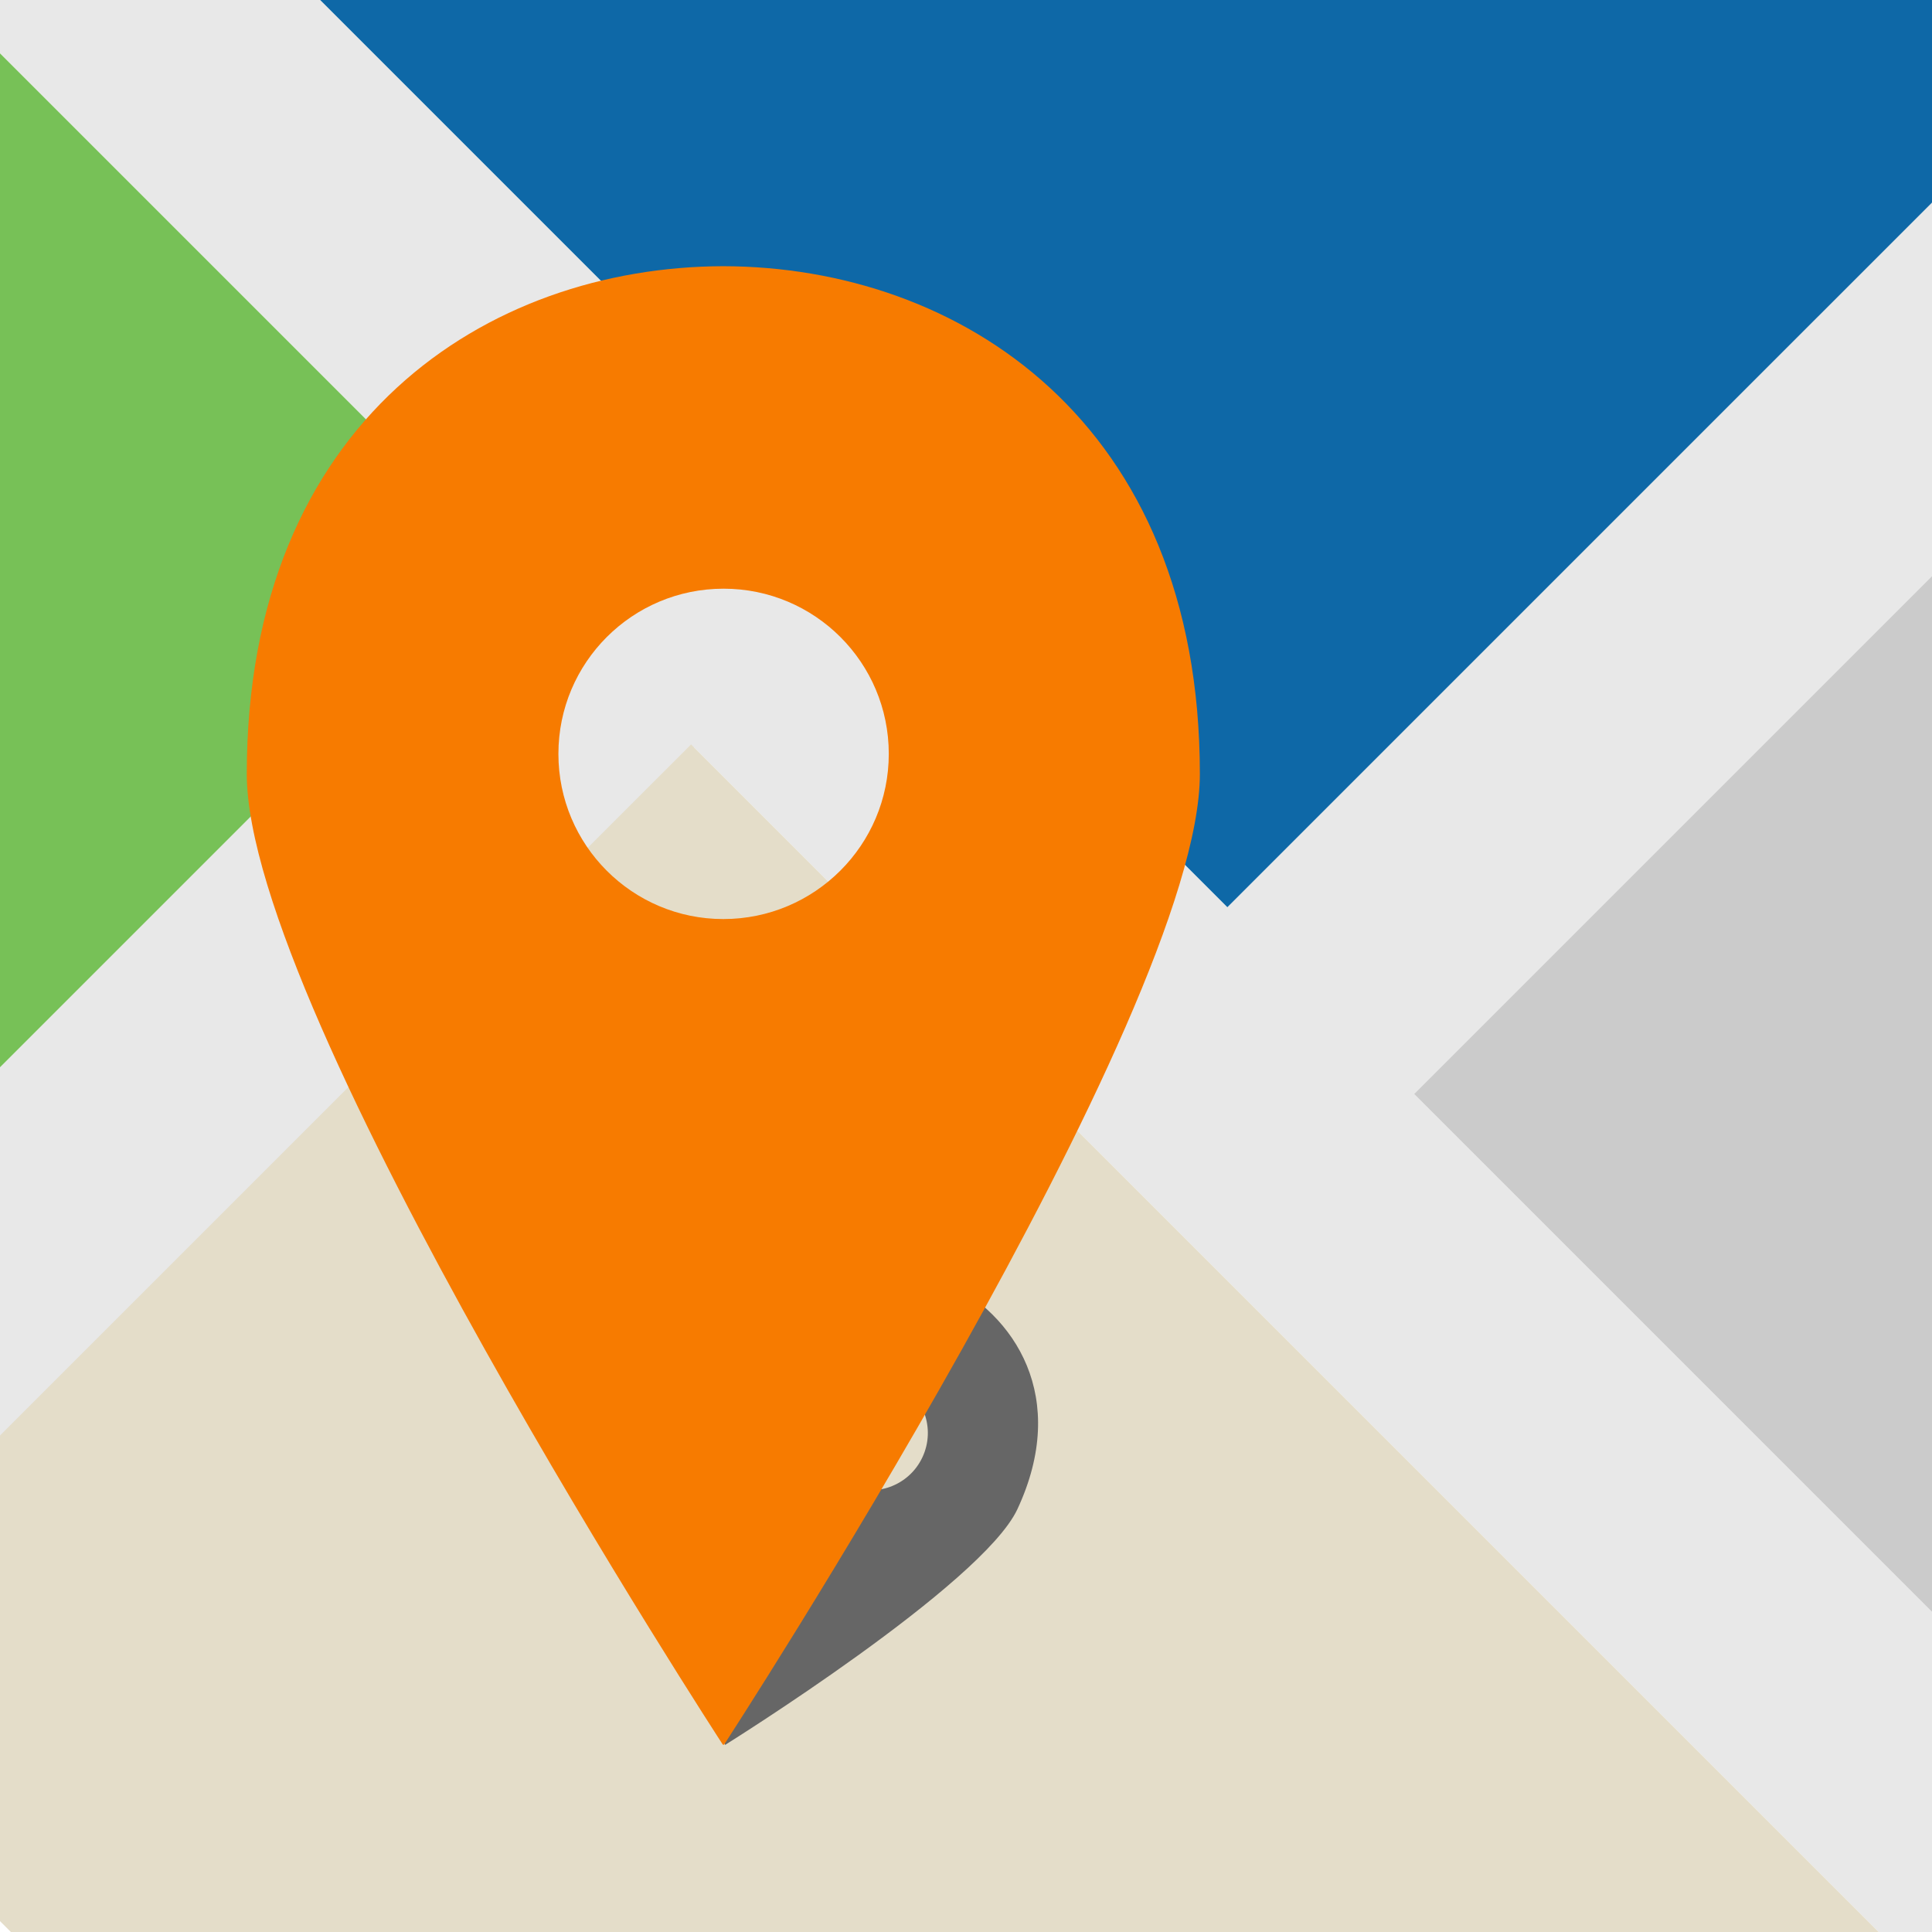
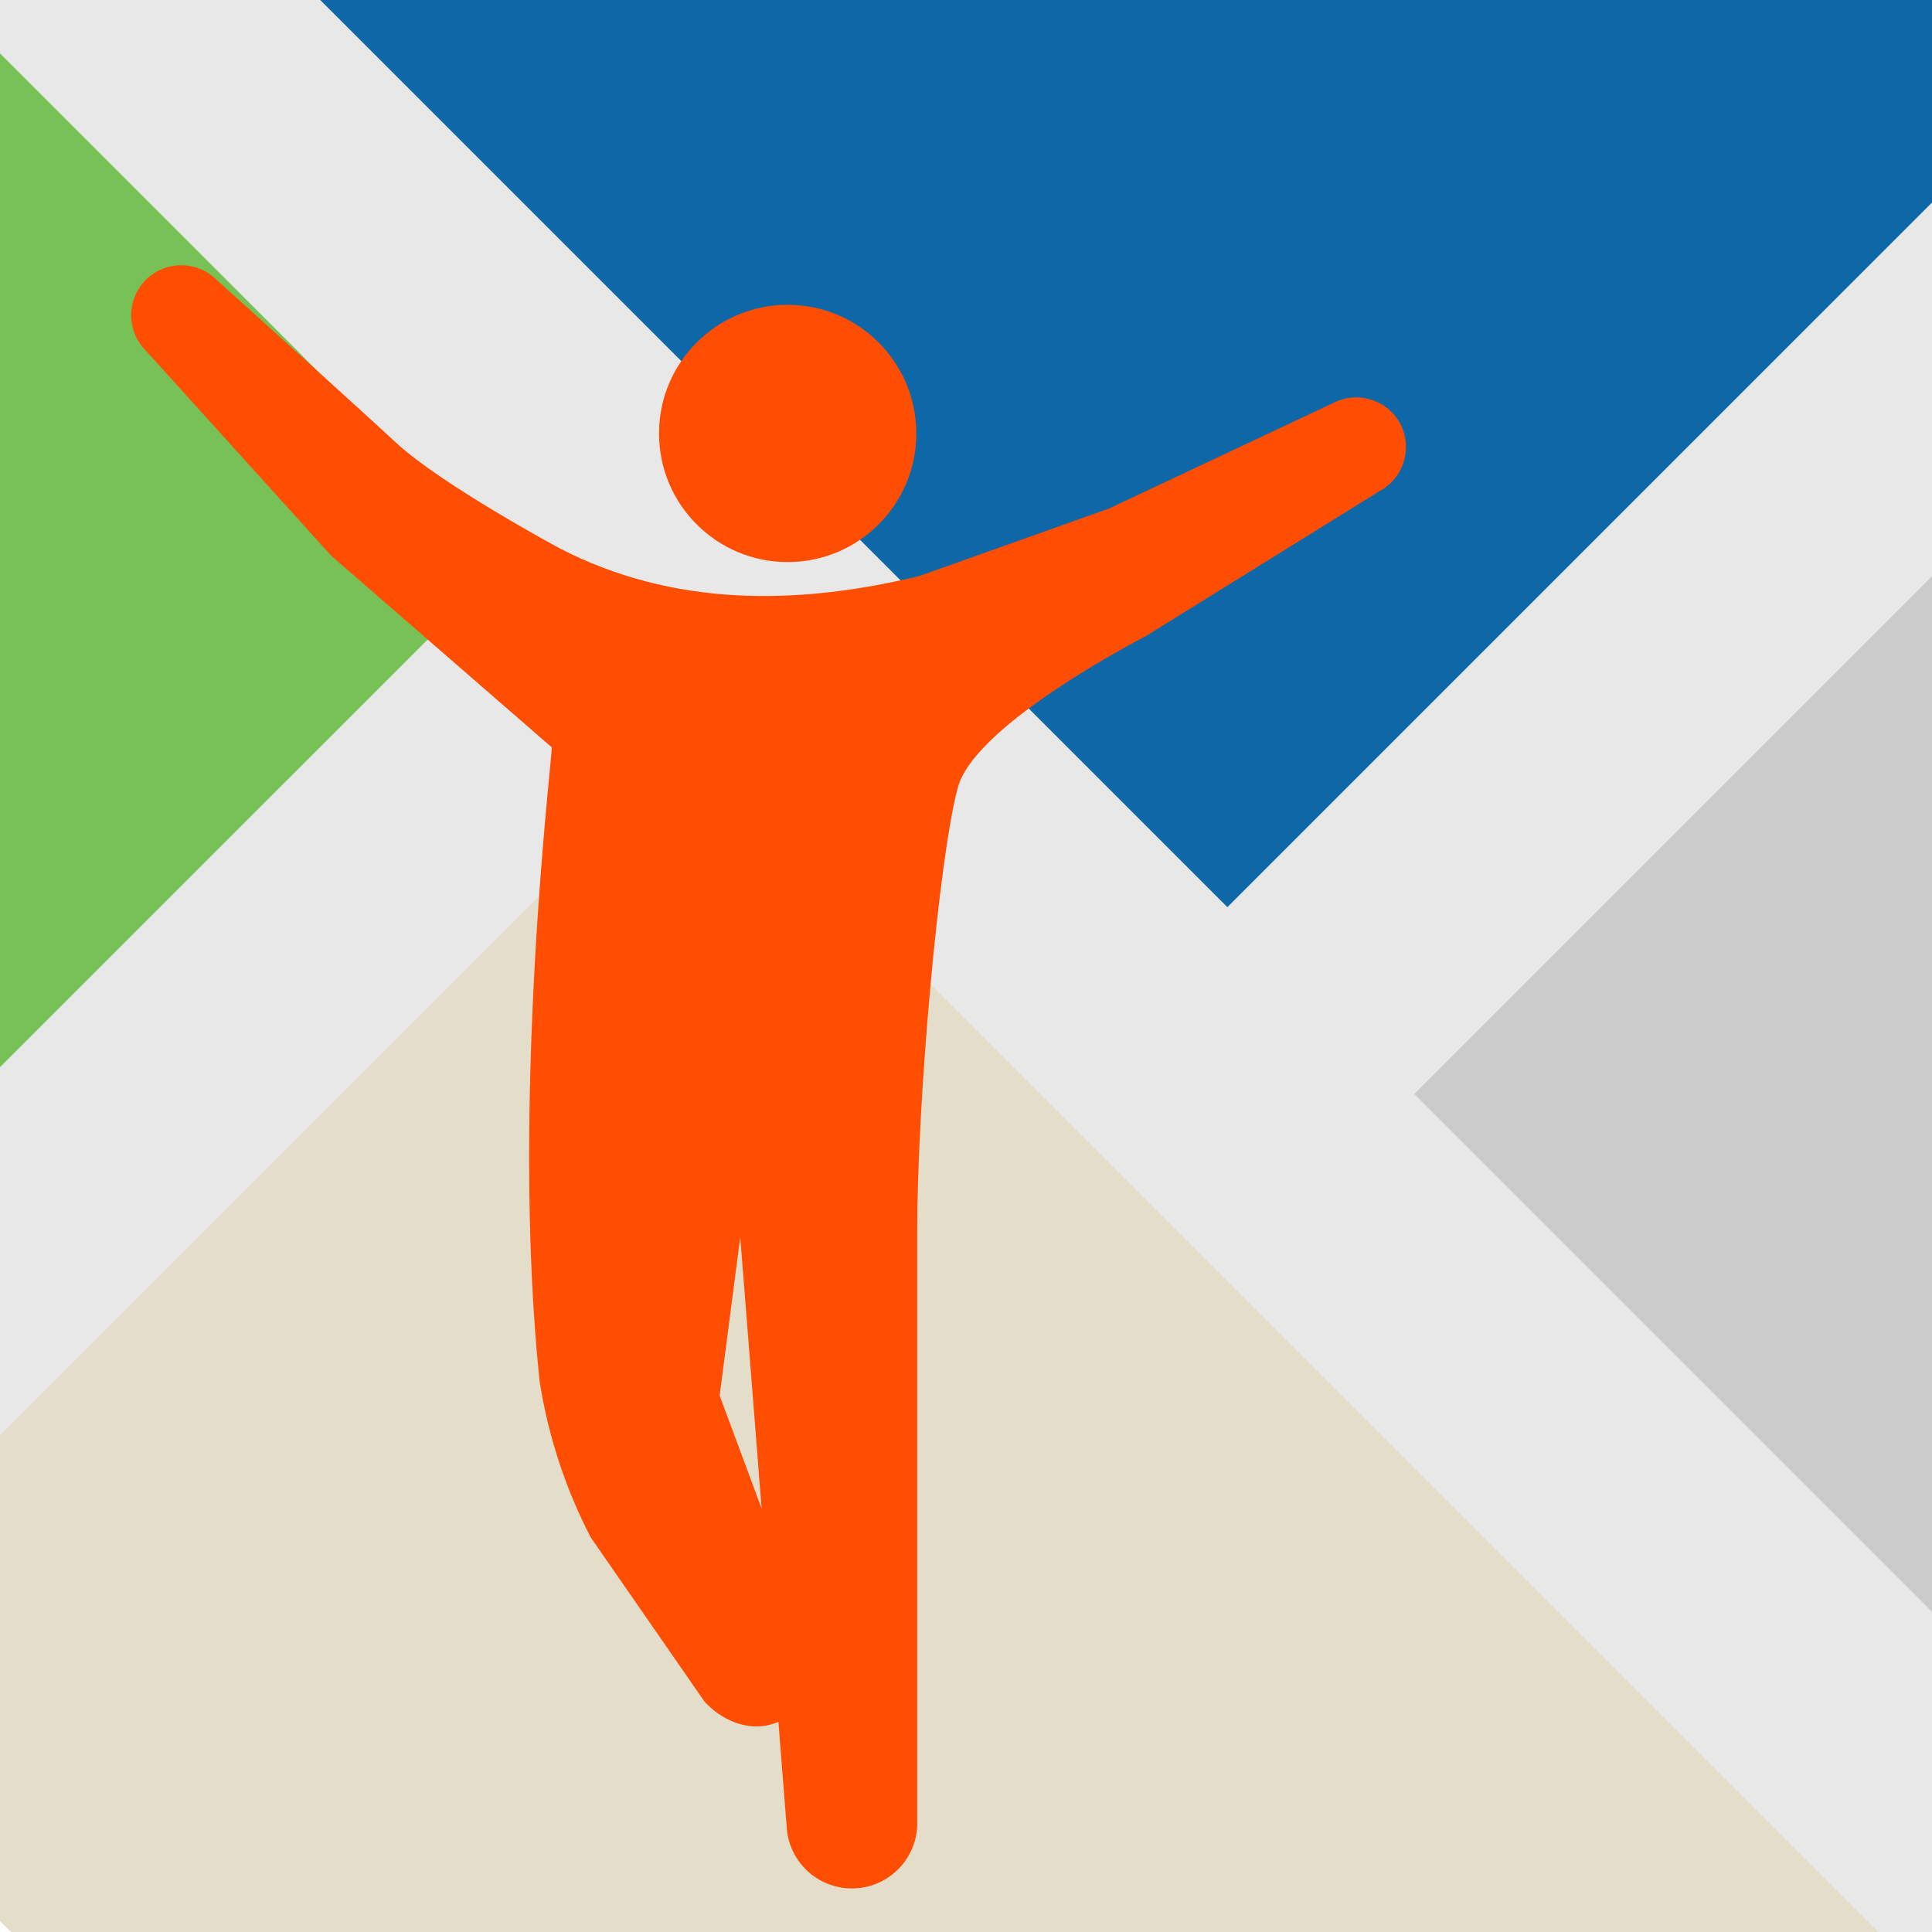
<svg xmlns="http://www.w3.org/2000/svg" width="512" height="512">
  <rect x="-10" y="-10" width="70" height="800" fill="#E8E8E8" transform="rotate(-45)" />
  <rect x="200" y="5" width="70" height="270" fill="#E8E8E8" transform="rotate(45)" />
  <rect x="400" y="-330" width="70" height="275" fill="#E8E8E8" transform="rotate(45)" />
  <rect x="0" y="10" width="200" height="190" fill="#77c157" transform="rotate(45)" />
  <rect x="50" y="-410" width="350" height="350" fill="#0E68A7" transform="rotate(45)" />
  <rect x="470" y="-260" width="200" height="200" fill="#CBCBCB" transform="rotate(45)" />
  <rect x="269" y="10" width="500" height="350" fill="#E4DDC9" transform="rotate(45)" />
-   <path transform="translate(209 318) scale(0.25) rotate(25,0,0)" fill="#666" d="M182.9,551.7c0,0.1,0.2,0.3,0.2,0.3S358.3,283,358.3,194.6c0-130.1-88.8-186.7-175.4-186.9   C96.3,7.9,7.5,64.5,7.5,194.6c0,88.4,175.3,357.4,175.3,357.4S182.9,551.7,182.9,551.7z M122.2,187.2c0-33.6,27.2-60.8,60.8-60.8   c33.6,0,60.8,27.2,60.8,60.8S216.5,248,182.9,248C149.4,248,122.2,220.8,122.2,187.2z" />
-   <path fill="#F77B00" transform="translate(60 65) scale(0.72)" d="M182.9,551.7c0,0.1,0.2,0.3,0.2,0.3S358.3,283,358.3,194.6c0-130.1-88.8-186.7-175.4-186.9   C96.3,7.9,7.5,64.5,7.5,194.6c0,88.4,175.3,357.4,175.3,357.4S182.9,551.7,182.9,551.7z M122.2,187.2c0-33.6,27.2-60.8,60.8-60.8   c33.6,0,60.8,27.2,60.8,60.8S216.5,248,182.9,248C149.4,248,122.2,220.8,122.2,187.2z" />
+   <g fill="#ff4d02" transform="scale(3.5) translate(10 20)">
+     <path d="M59.38 12.82a9.74 9.74 0 1 1-9.74-9.74 9.74 9.74 0 0 1 9.74 9.74z" />
+     <path d="M96.07 12.18a3.78 3.78 0 0 0-5.09-1.68l-17 8-14.35 5.11c-9.42 2.28-18.74 2.3-27.23-2.08 0 0-8.92-4.79-12.4-8C17.08 10.82 6.24 1.04 6.24 1.04a3.79 3.79 0 0 0-5.16 5.55l14 15.49 16.7 14.51c0 1.07-3.13 26.81-.93 47.93a38.55 38.55 0 0 0 3.88 11.89l8.62 12.44c1.85 2 4.72 2.61 6.73.76s2-4.79.53-7.47l-6.12-16.47 1.56-12 3.51 44.59a4.95 4.95 0 0 0 9.89 0V73.05c0-9.57 1.62-28.09 3.08-33.44C63.85 34.77 76.7 28.2 76.7 28.2l17.73-11a3.79 3.79 0 0 0 1.64-5.02z" />
+   </g>
</svg>
